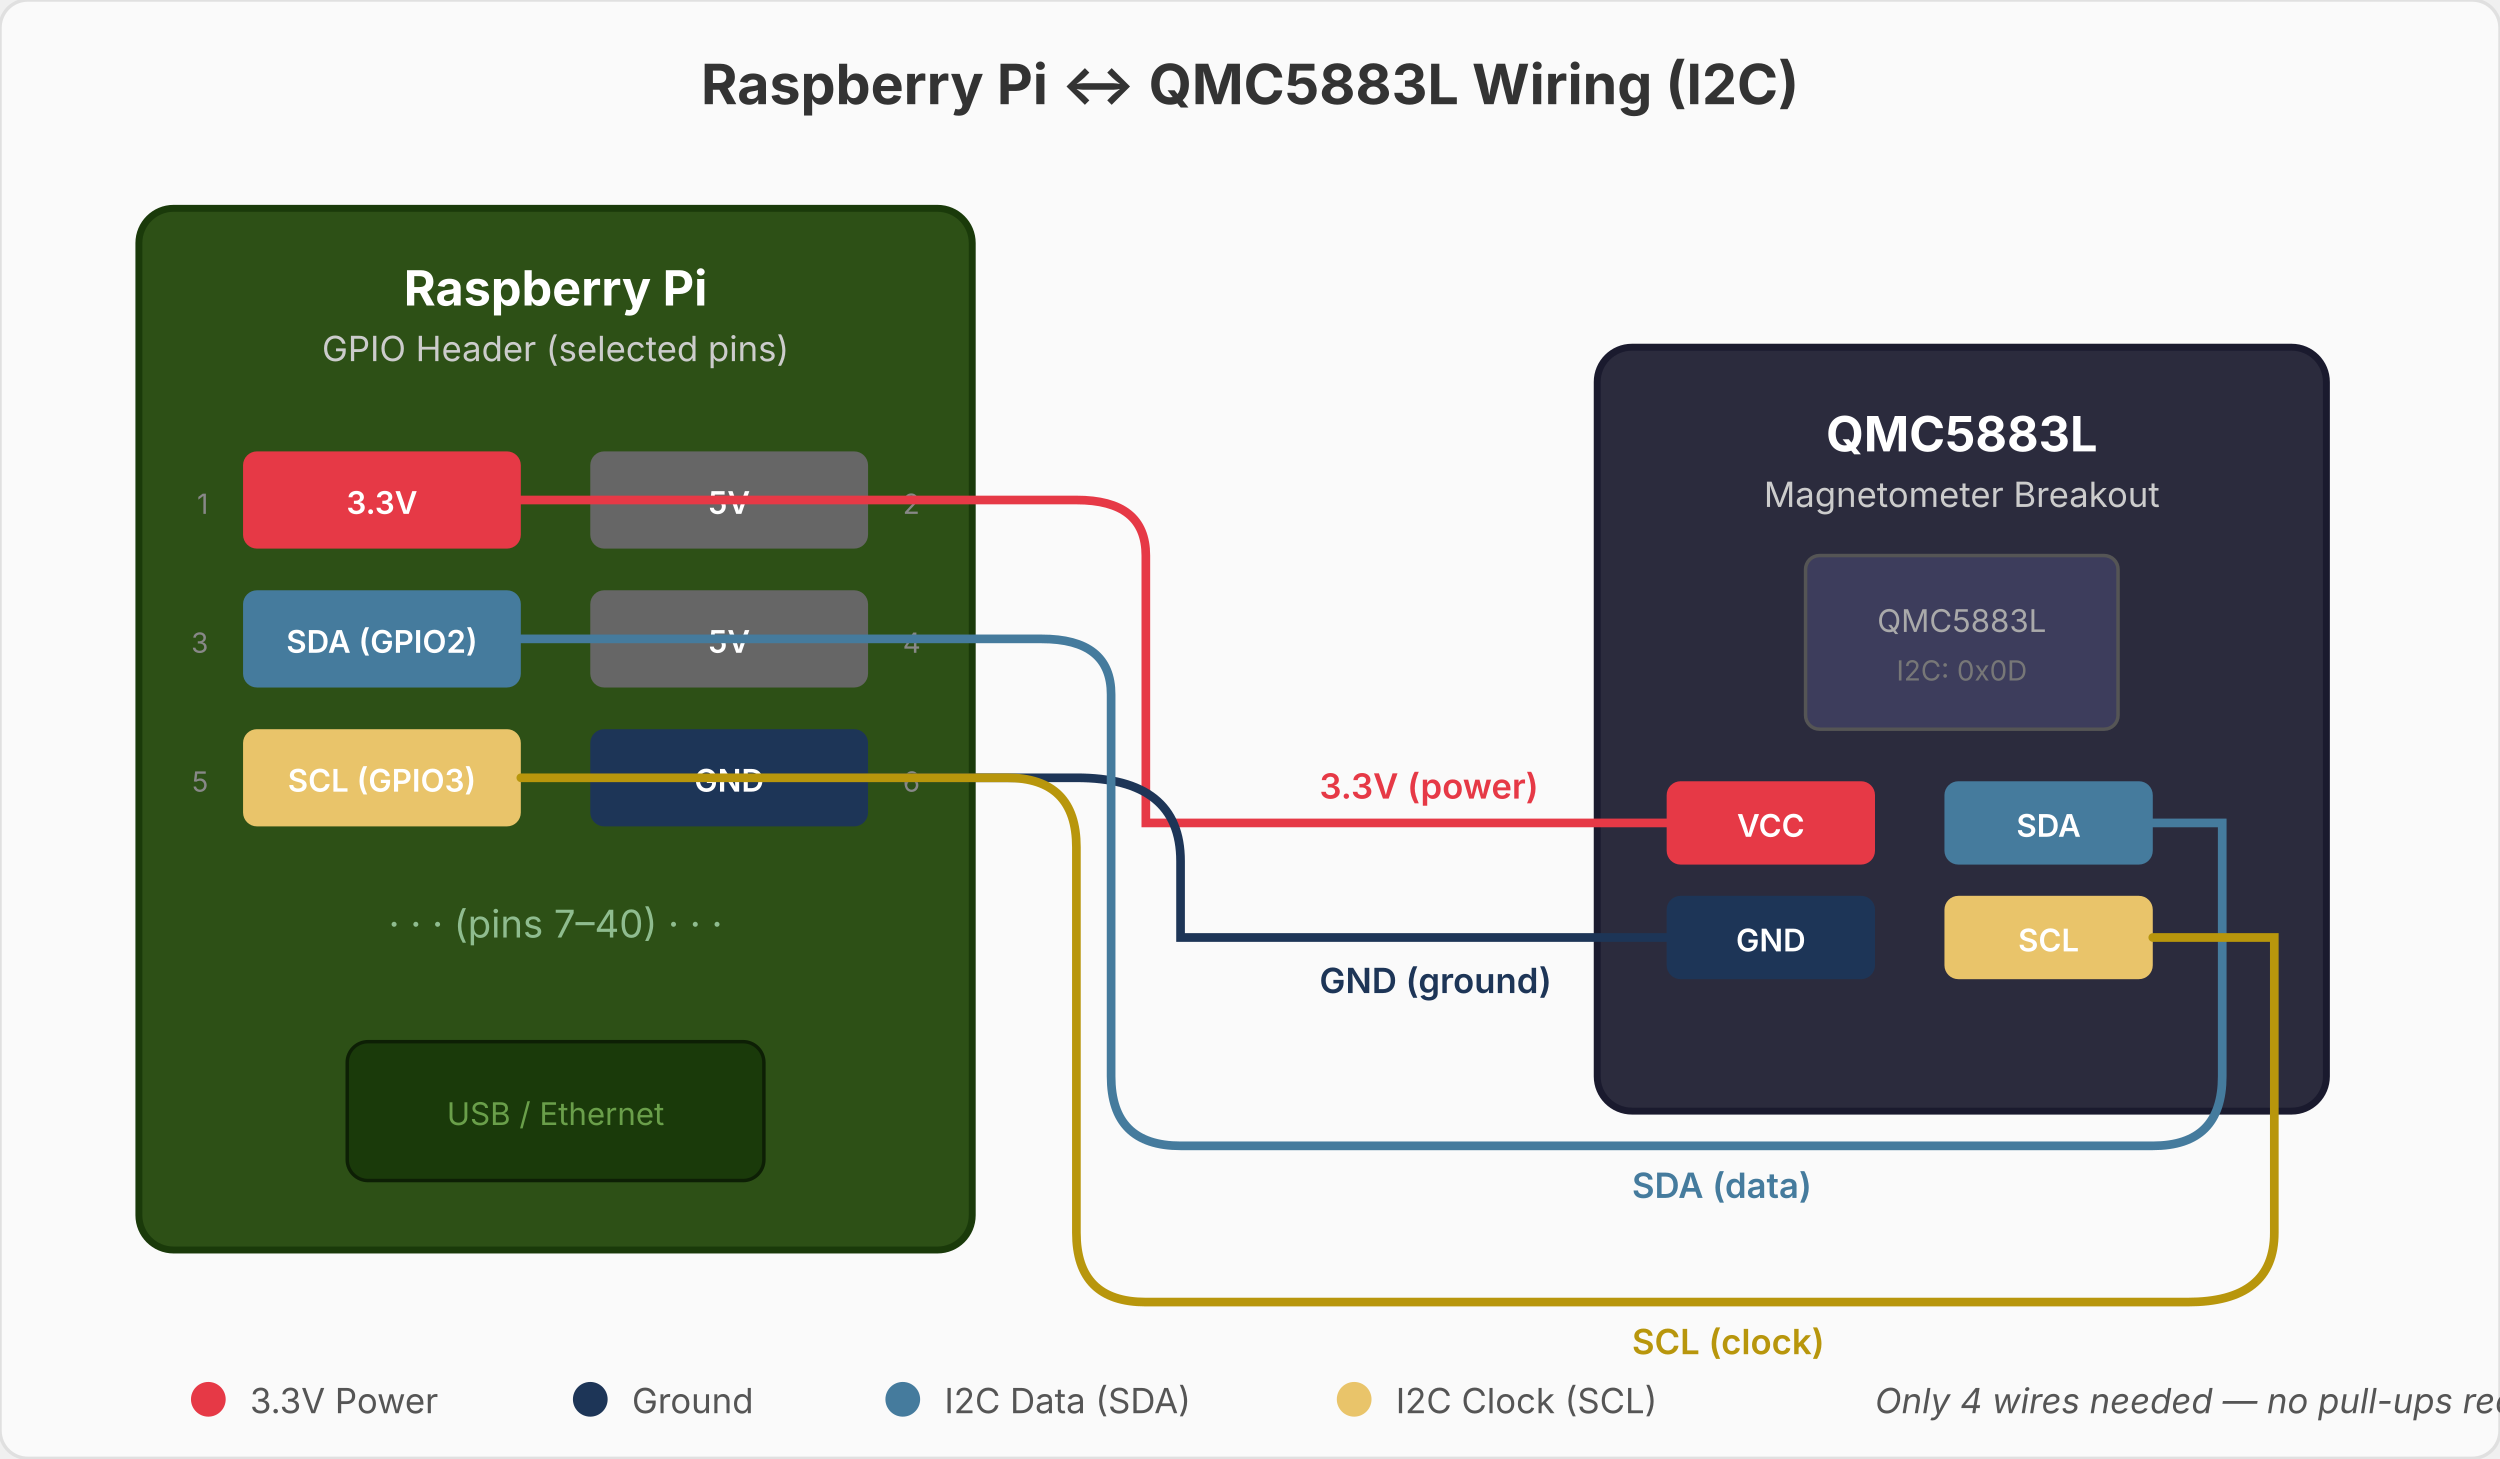
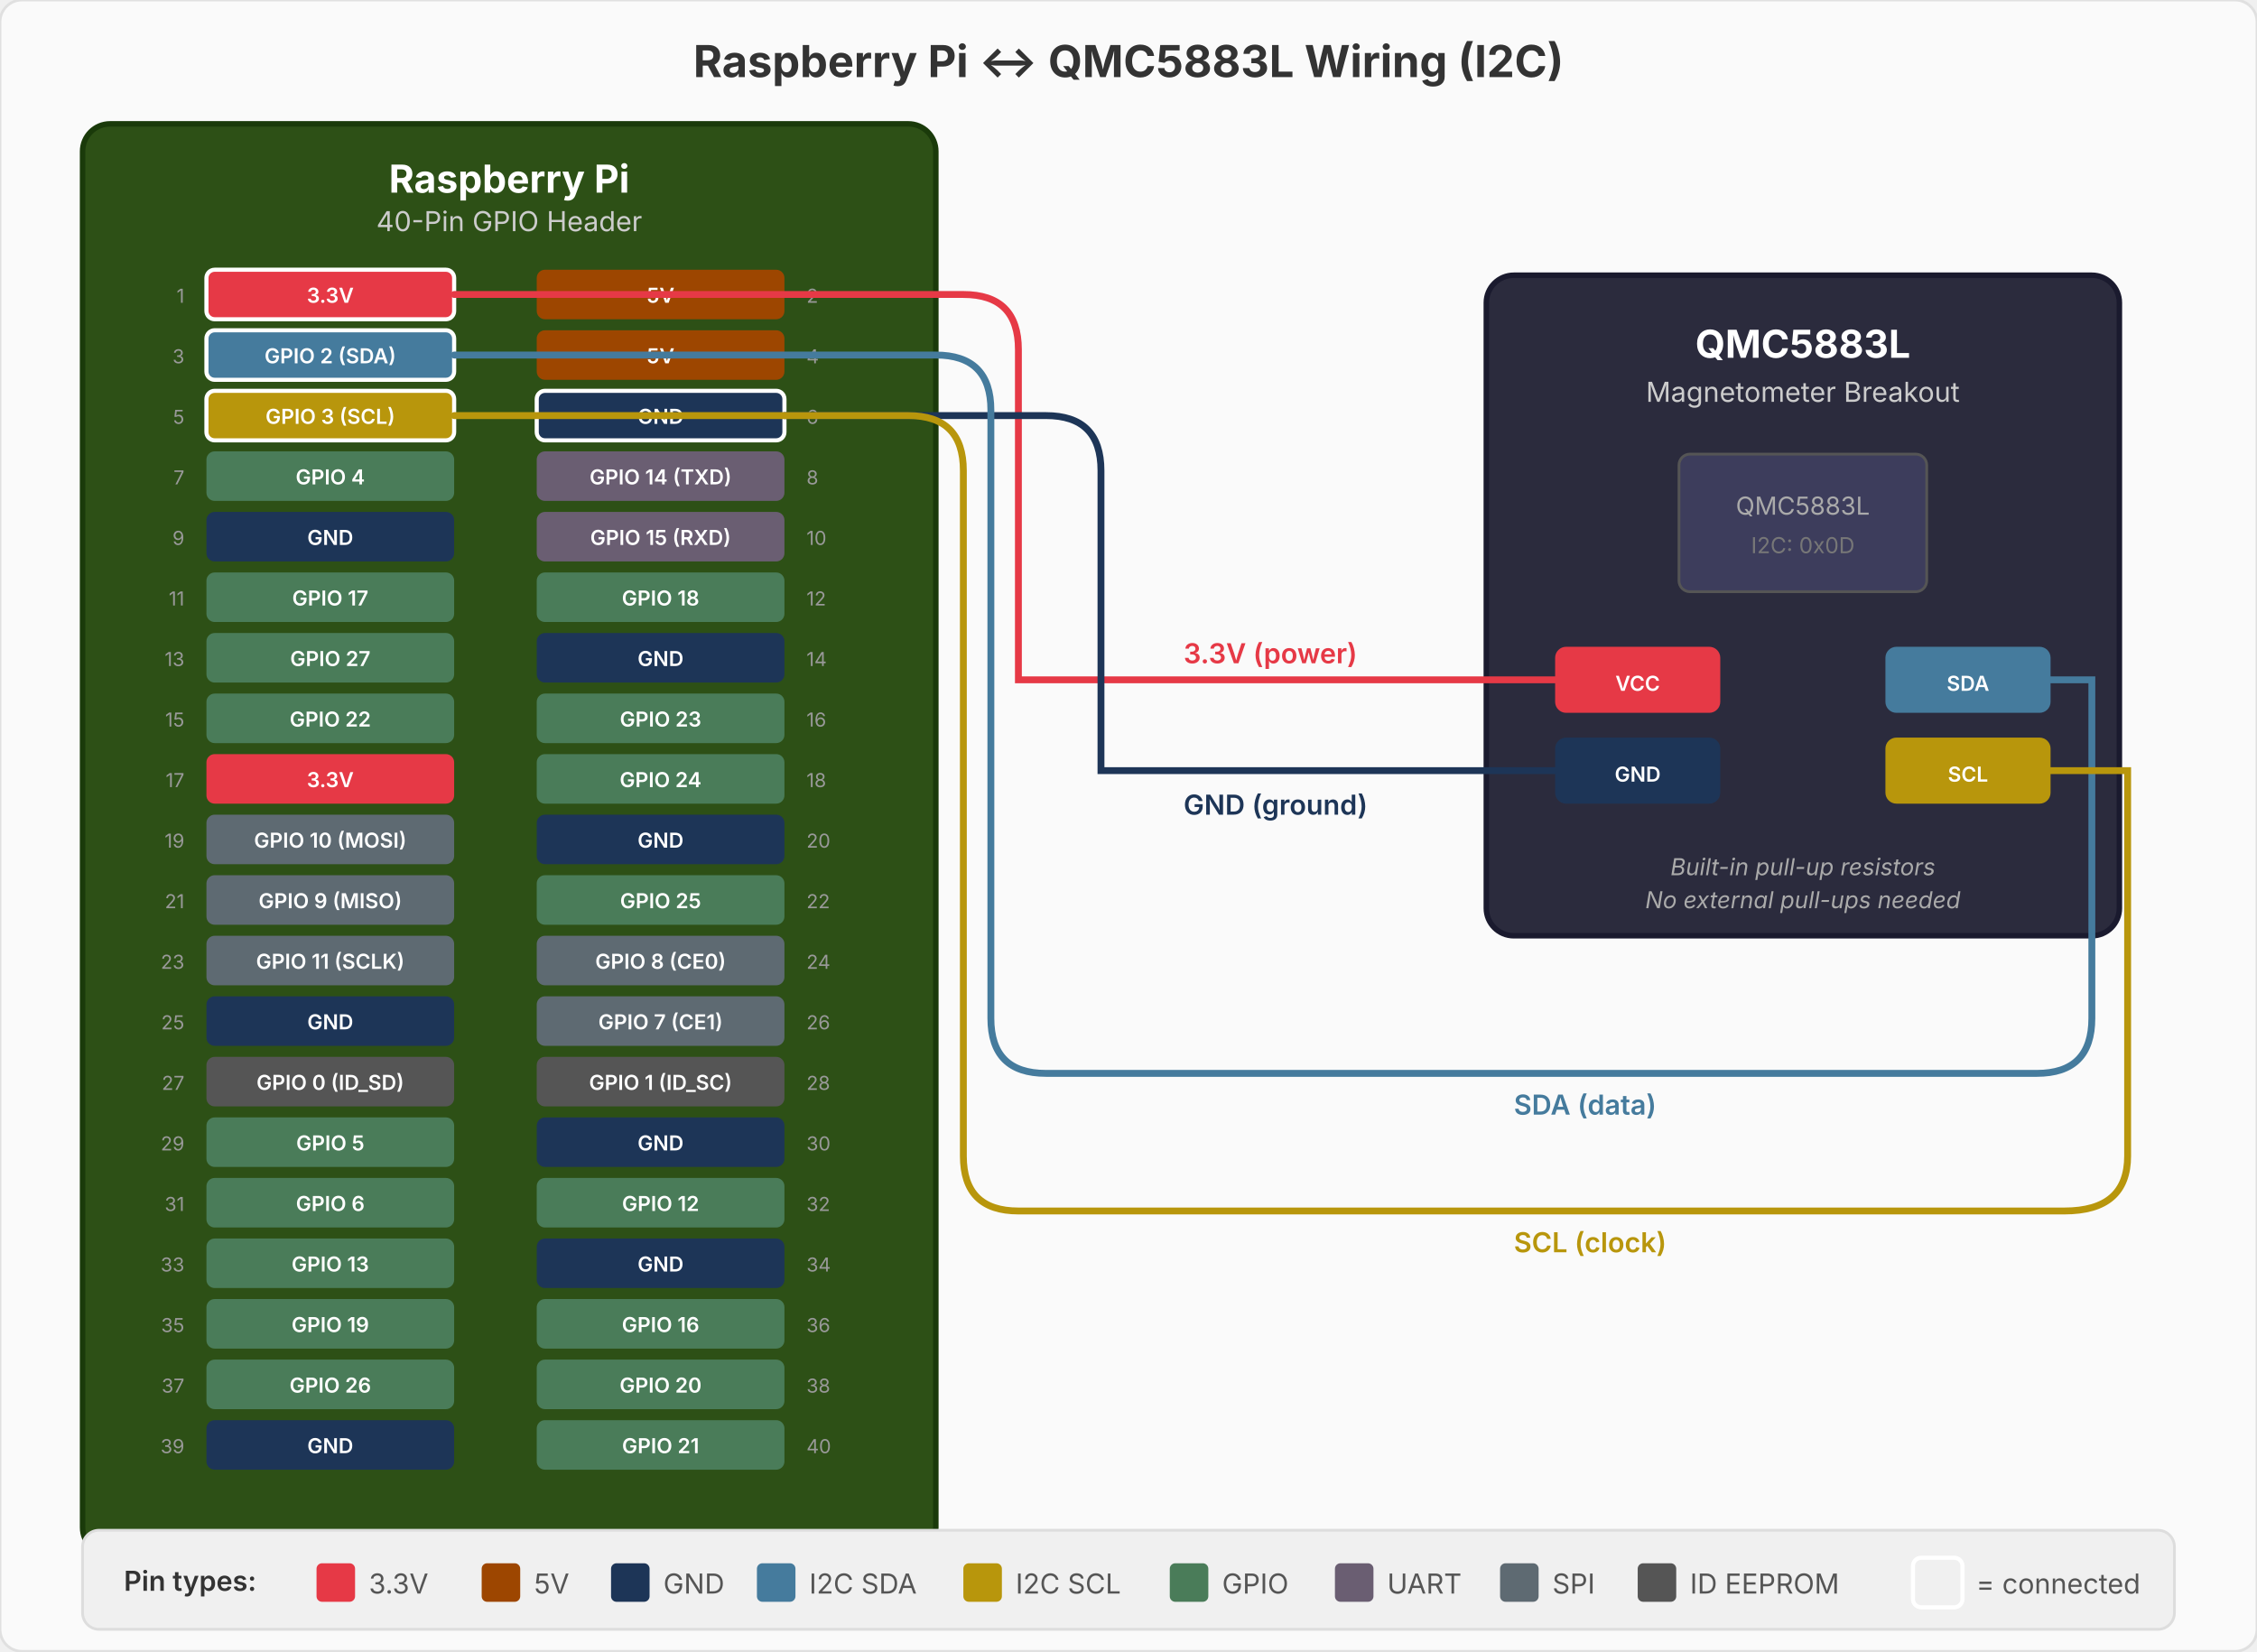
- <svg xmlns="http://www.w3.org/2000/svg" viewBox="0 0 720 420" font-family="system-ui, -apple-system, 'Segoe UI', sans-serif">
+ <svg xmlns="http://www.w3.org/2000/svg" viewBox="0 0 820 600" font-family="system-ui, -apple-system, 'Segoe UI', sans-serif">
  <defs>
    <style>
-       .label { font-size: 11px; fill: #333; }
-       .pin-label { font-size: 9px; fill: #fff; font-weight: 600; }
-       .pin-num { font-size: 8px; fill: #888; }
+       .pin-label { font-size: 7.5px; fill: #fff; font-weight: 600; }
+       .pin-num { font-size: 7px; fill: #999; }
      .board-label { font-size: 14px; font-weight: 700; fill: #fff; }
      .sub-label { font-size: 10px; fill: #ccc; }
      .wire-label { font-size: 10px; font-weight: 600; }
      .legend-text { font-size: 10px; fill: #555; }
+       .pin-3v3 { fill: #e63946; }
+       .pin-5v { fill: #9d4600; }
+       .pin-gnd { fill: #1d3557; }
+       .pin-gpio { fill: #4a7c59; }
+       .pin-sda { fill: #457b9d; }
+       .pin-scl { fill: #b8960c; }
+       .pin-uart { fill: #6a5e72; }
+       .pin-spi { fill: #5e6a72; }
+       .pin-id { fill: #555; }
+       .pin-highlight { stroke: #fff; stroke-width: 1.5; }
    </style>
  </defs>
-   <rect width="720" height="420" rx="8" fill="#fafafa" stroke="#e0e0e0" stroke-width="1" />
-   <text x="360" y="30" text-anchor="middle" font-size="16" font-weight="700" fill="#333">Raspberry Pi ↔ QMC5883L Wiring (I2C)</text>
-   <rect x="40" y="60" width="240" height="300" rx="10" fill="#2d5016" stroke="#1a3a0a" stroke-width="2" />
-   <text x="160" y="88" text-anchor="middle" class="board-label">Raspberry Pi</text>
-   <text x="160" y="104" text-anchor="middle" class="sub-label">GPIO Header (selected pins)</text>
-   <rect x="70" y="130" width="80" height="28" rx="4" fill="#e63946" />
-   <text x="110" y="148" text-anchor="middle" class="pin-label">3.3V</text>
-   <text x="60" y="148" text-anchor="end" class="pin-num">1</text>
-   <rect x="170" y="130" width="80" height="28" rx="4" fill="#666" />
-   <text x="210" y="148" text-anchor="middle" class="pin-label">5V</text>
-   <text x="260" y="148" text-anchor="start" class="pin-num">2</text>
-   <rect x="70" y="170" width="80" height="28" rx="4" fill="#457b9d" />
-   <text x="110" y="188" text-anchor="middle" class="pin-label">SDA (GPIO2)</text>
-   <text x="60" y="188" text-anchor="end" class="pin-num">3</text>
-   <rect x="170" y="170" width="80" height="28" rx="4" fill="#666" />
-   <text x="210" y="188" text-anchor="middle" class="pin-label">5V</text>
-   <text x="260" y="188" text-anchor="start" class="pin-num">4</text>
-   <rect x="70" y="210" width="80" height="28" rx="4" fill="#e9c46a" />
-   <text x="110" y="228" text-anchor="middle" class="pin-label">SCL (GPIO3)</text>
-   <text x="60" y="228" text-anchor="end" class="pin-num">5</text>
-   <rect x="170" y="210" width="80" height="28" rx="4" fill="#1d3557" />
-   <text x="210" y="228" text-anchor="middle" class="pin-label">GND</text>
-   <text x="260" y="228" text-anchor="start" class="pin-num">6</text>
-   <text x="160" y="270" text-anchor="middle" font-size="11" fill="#8fbc8f">· · ·  (pins 7–40)  · · ·</text>
-   <rect x="100" y="300" width="120" height="40" rx="6" fill="#1a3a0a" stroke="#0d1f05" stroke-width="1" />
-   <text x="160" y="324" text-anchor="middle" font-size="9" fill="#6a9f4a">USB / Ethernet</text>
-   <rect x="460" y="100" width="210" height="220" rx="10" fill="#2b2b3d" stroke="#1a1a2e" stroke-width="2" />
-   <text x="565" y="130" text-anchor="middle" class="board-label">QMC5883L</text>
-   <text x="565" y="146" text-anchor="middle" class="sub-label">Magnetometer Breakout</text>
-   <rect x="520" y="160" width="90" height="50" rx="4" fill="#3d3d5c" stroke="#555" stroke-width="1" />
-   <text x="565" y="182" text-anchor="middle" font-size="9" fill="#aaa">QMC5883L</text>
-   <text x="565" y="196" text-anchor="middle" font-size="8" fill="#777">I2C: 0x0D</text>
-   <rect x="480" y="225" width="60" height="24" rx="4" fill="#e63946" />
-   <text x="510" y="241" text-anchor="middle" class="pin-label">VCC</text>
-   <rect x="480" y="258" width="60" height="24" rx="4" fill="#1d3557" />
-   <text x="510" y="274" text-anchor="middle" class="pin-label">GND</text>
-   <rect x="560" y="225" width="60" height="24" rx="4" fill="#457b9d" />
-   <text x="590" y="241" text-anchor="middle" class="pin-label">SDA</text>
-   <rect x="560" y="258" width="60" height="24" rx="4" fill="#e9c46a" />
-   <text x="590" y="274" text-anchor="middle" class="pin-label">SCL</text>
-   <path d="M 150 144 L 310 144 Q 330 144 330 160 L 330 237 L 480 237" fill="none" stroke="#e63946" stroke-width="2.5" stroke-linecap="round" />
-   <text x="380" y="230" class="wire-label" fill="#e63946">3.3V (power)</text>
-   <path d="M 250 224 L 310 224 Q 340 224 340 248 L 340 270 L 480 270" fill="none" stroke="#1d3557" stroke-width="2.5" stroke-linecap="round" />
-   <text x="380" y="286" class="wire-label" fill="#1d3557">GND (ground)</text>
-   <path d="M 150 184 L 300 184 Q 320 184 320 200 L 320 310 Q 320 330 340 330 L 620 330 Q 640 330 640 310 L 640 237 L 620 237" fill="none" stroke="#457b9d" stroke-width="2.5" stroke-linecap="round" />
-   <text x="470" y="345" class="wire-label" fill="#457b9d">SDA (data)</text>
-   <path d="M 150 224 L 290 224 Q 310 224 310 244 L 310 355 Q 310 375 330 375 L 630 375 Q 655 375 655 355 L 655 270 L 620 270" fill="none" stroke="#b8960c" stroke-width="2.5" stroke-linecap="round" />
-   <text x="470" y="390" class="wire-label" fill="#b8960c">SCL (clock)</text>
-   <rect x="40" y="390" width="640" height="24" rx="4" fill="none" />
-   <circle cx="60" cy="403" r="5" fill="#e63946" />
-   <text x="72" y="407" class="legend-text">3.3V Power</text>
-   <circle cx="170" cy="403" r="5" fill="#1d3557" />
-   <text x="182" y="407" class="legend-text">Ground</text>
-   <circle cx="260" cy="403" r="5" fill="#457b9d" />
-   <text x="272" y="407" class="legend-text">I2C Data (SDA)</text>
-   <circle cx="390" cy="403" r="5" fill="#e9c46a" />
-   <text x="402" y="407" class="legend-text">I2C Clock (SCL)</text>
-   <text x="540" y="407" class="legend-text" font-style="italic">Only 4 wires needed — no pull-ups required (breakout has them)</text>
+   <rect width="820" height="600" rx="8" fill="#fafafa" stroke="#e0e0e0" stroke-width="1" />
+   <text x="410" y="28" text-anchor="middle" font-size="16" font-weight="700" fill="#333">Raspberry Pi ↔ QMC5883L Wiring (I2C)</text>
+   <rect x="30" y="45" width="310" height="520" rx="10" fill="#2d5016" stroke="#1a3a0a" stroke-width="2" />
+   <text x="185" y="70" text-anchor="middle" class="board-label">Raspberry Pi</text>
+   <text x="185" y="84" text-anchor="middle" class="sub-label">40-Pin GPIO Header</text>
+   <rect x="75" y="98" width="90" height="18" rx="3" class="pin-3v3 pin-highlight" />
+   <text x="120" y="110" text-anchor="middle" class="pin-label">3.3V</text>
+   <text x="67" y="110" text-anchor="end" class="pin-num">1</text>
+   <rect x="195" y="98" width="90" height="18" rx="3" class="pin-5v" />
+   <text x="240" y="110" text-anchor="middle" class="pin-label">5V</text>
+   <text x="293" y="110" text-anchor="start" class="pin-num">2</text>
+   <rect x="75" y="120" width="90" height="18" rx="3" class="pin-sda pin-highlight" />
+   <text x="120" y="132" text-anchor="middle" class="pin-label">GPIO 2 (SDA)</text>
+   <text x="67" y="132" text-anchor="end" class="pin-num">3</text>
+   <rect x="195" y="120" width="90" height="18" rx="3" class="pin-5v" />
+   <text x="240" y="132" text-anchor="middle" class="pin-label">5V</text>
+   <text x="293" y="132" text-anchor="start" class="pin-num">4</text>
+   <rect x="75" y="142" width="90" height="18" rx="3" class="pin-scl pin-highlight" />
+   <text x="120" y="154" text-anchor="middle" class="pin-label">GPIO 3 (SCL)</text>
+   <text x="67" y="154" text-anchor="end" class="pin-num">5</text>
+   <rect x="195" y="142" width="90" height="18" rx="3" class="pin-gnd pin-highlight" />
+   <text x="240" y="154" text-anchor="middle" class="pin-label">GND</text>
+   <text x="293" y="154" text-anchor="start" class="pin-num">6</text>
+   <rect x="75" y="164" width="90" height="18" rx="3" class="pin-gpio" />
+   <text x="120" y="176" text-anchor="middle" class="pin-label">GPIO 4</text>
+   <text x="67" y="176" text-anchor="end" class="pin-num">7</text>
+   <rect x="195" y="164" width="90" height="18" rx="3" class="pin-uart" />
+   <text x="240" y="176" text-anchor="middle" class="pin-label">GPIO 14 (TXD)</text>
+   <text x="293" y="176" text-anchor="start" class="pin-num">8</text>
+   <rect x="75" y="186" width="90" height="18" rx="3" class="pin-gnd" />
+   <text x="120" y="198" text-anchor="middle" class="pin-label">GND</text>
+   <text x="67" y="198" text-anchor="end" class="pin-num">9</text>
+   <rect x="195" y="186" width="90" height="18" rx="3" class="pin-uart" />
+   <text x="240" y="198" text-anchor="middle" class="pin-label">GPIO 15 (RXD)</text>
+   <text x="293" y="198" text-anchor="start" class="pin-num">10</text>
+   <rect x="75" y="208" width="90" height="18" rx="3" class="pin-gpio" />
+   <text x="120" y="220" text-anchor="middle" class="pin-label">GPIO 17</text>
+   <text x="67" y="220" text-anchor="end" class="pin-num">11</text>
+   <rect x="195" y="208" width="90" height="18" rx="3" class="pin-gpio" />
+   <text x="240" y="220" text-anchor="middle" class="pin-label">GPIO 18</text>
+   <text x="293" y="220" text-anchor="start" class="pin-num">12</text>
+   <rect x="75" y="230" width="90" height="18" rx="3" class="pin-gpio" />
+   <text x="120" y="242" text-anchor="middle" class="pin-label">GPIO 27</text>
+   <text x="67" y="242" text-anchor="end" class="pin-num">13</text>
+   <rect x="195" y="230" width="90" height="18" rx="3" class="pin-gnd" />
+   <text x="240" y="242" text-anchor="middle" class="pin-label">GND</text>
+   <text x="293" y="242" text-anchor="start" class="pin-num">14</text>
+   <rect x="75" y="252" width="90" height="18" rx="3" class="pin-gpio" />
+   <text x="120" y="264" text-anchor="middle" class="pin-label">GPIO 22</text>
+   <text x="67" y="264" text-anchor="end" class="pin-num">15</text>
+   <rect x="195" y="252" width="90" height="18" rx="3" class="pin-gpio" />
+   <text x="240" y="264" text-anchor="middle" class="pin-label">GPIO 23</text>
+   <text x="293" y="264" text-anchor="start" class="pin-num">16</text>
+   <rect x="75" y="274" width="90" height="18" rx="3" class="pin-3v3" />
+   <text x="120" y="286" text-anchor="middle" class="pin-label">3.3V</text>
+   <text x="67" y="286" text-anchor="end" class="pin-num">17</text>
+   <rect x="195" y="274" width="90" height="18" rx="3" class="pin-gpio" />
+   <text x="240" y="286" text-anchor="middle" class="pin-label">GPIO 24</text>
+   <text x="293" y="286" text-anchor="start" class="pin-num">18</text>
+   <rect x="75" y="296" width="90" height="18" rx="3" class="pin-spi" />
+   <text x="120" y="308" text-anchor="middle" class="pin-label">GPIO 10 (MOSI)</text>
+   <text x="67" y="308" text-anchor="end" class="pin-num">19</text>
+   <rect x="195" y="296" width="90" height="18" rx="3" class="pin-gnd" />
+   <text x="240" y="308" text-anchor="middle" class="pin-label">GND</text>
+   <text x="293" y="308" text-anchor="start" class="pin-num">20</text>
+   <rect x="75" y="318" width="90" height="18" rx="3" class="pin-spi" />
+   <text x="120" y="330" text-anchor="middle" class="pin-label">GPIO 9 (MISO)</text>
+   <text x="67" y="330" text-anchor="end" class="pin-num">21</text>
+   <rect x="195" y="318" width="90" height="18" rx="3" class="pin-gpio" />
+   <text x="240" y="330" text-anchor="middle" class="pin-label">GPIO 25</text>
+   <text x="293" y="330" text-anchor="start" class="pin-num">22</text>
+   <rect x="75" y="340" width="90" height="18" rx="3" class="pin-spi" />
+   <text x="120" y="352" text-anchor="middle" class="pin-label">GPIO 11 (SCLK)</text>
+   <text x="67" y="352" text-anchor="end" class="pin-num">23</text>
+   <rect x="195" y="340" width="90" height="18" rx="3" class="pin-spi" />
+   <text x="240" y="352" text-anchor="middle" class="pin-label">GPIO 8 (CE0)</text>
+   <text x="293" y="352" text-anchor="start" class="pin-num">24</text>
+   <rect x="75" y="362" width="90" height="18" rx="3" class="pin-gnd" />
+   <text x="120" y="374" text-anchor="middle" class="pin-label">GND</text>
+   <text x="67" y="374" text-anchor="end" class="pin-num">25</text>
+   <rect x="195" y="362" width="90" height="18" rx="3" class="pin-spi" />
+   <text x="240" y="374" text-anchor="middle" class="pin-label">GPIO 7 (CE1)</text>
+   <text x="293" y="374" text-anchor="start" class="pin-num">26</text>
+   <rect x="75" y="384" width="90" height="18" rx="3" class="pin-id" />
+   <text x="120" y="396" text-anchor="middle" class="pin-label">GPIO 0 (ID_SD)</text>
+   <text x="67" y="396" text-anchor="end" class="pin-num">27</text>
+   <rect x="195" y="384" width="90" height="18" rx="3" class="pin-id" />
+   <text x="240" y="396" text-anchor="middle" class="pin-label">GPIO 1 (ID_SC)</text>
+   <text x="293" y="396" text-anchor="start" class="pin-num">28</text>
+   <rect x="75" y="406" width="90" height="18" rx="3" class="pin-gpio" />
+   <text x="120" y="418" text-anchor="middle" class="pin-label">GPIO 5</text>
+   <text x="67" y="418" text-anchor="end" class="pin-num">29</text>
+   <rect x="195" y="406" width="90" height="18" rx="3" class="pin-gnd" />
+   <text x="240" y="418" text-anchor="middle" class="pin-label">GND</text>
+   <text x="293" y="418" text-anchor="start" class="pin-num">30</text>
+   <rect x="75" y="428" width="90" height="18" rx="3" class="pin-gpio" />
+   <text x="120" y="440" text-anchor="middle" class="pin-label">GPIO 6</text>
+   <text x="67" y="440" text-anchor="end" class="pin-num">31</text>
+   <rect x="195" y="428" width="90" height="18" rx="3" class="pin-gpio" />
+   <text x="240" y="440" text-anchor="middle" class="pin-label">GPIO 12</text>
+   <text x="293" y="440" text-anchor="start" class="pin-num">32</text>
+   <rect x="75" y="450" width="90" height="18" rx="3" class="pin-gpio" />
+   <text x="120" y="462" text-anchor="middle" class="pin-label">GPIO 13</text>
+   <text x="67" y="462" text-anchor="end" class="pin-num">33</text>
+   <rect x="195" y="450" width="90" height="18" rx="3" class="pin-gnd" />
+   <text x="240" y="462" text-anchor="middle" class="pin-label">GND</text>
+   <text x="293" y="462" text-anchor="start" class="pin-num">34</text>
+   <rect x="75" y="472" width="90" height="18" rx="3" class="pin-gpio" />
+   <text x="120" y="484" text-anchor="middle" class="pin-label">GPIO 19</text>
+   <text x="67" y="484" text-anchor="end" class="pin-num">35</text>
+   <rect x="195" y="472" width="90" height="18" rx="3" class="pin-gpio" />
+   <text x="240" y="484" text-anchor="middle" class="pin-label">GPIO 16</text>
+   <text x="293" y="484" text-anchor="start" class="pin-num">36</text>
+   <rect x="75" y="494" width="90" height="18" rx="3" class="pin-gpio" />
+   <text x="120" y="506" text-anchor="middle" class="pin-label">GPIO 26</text>
+   <text x="67" y="506" text-anchor="end" class="pin-num">37</text>
+   <rect x="195" y="494" width="90" height="18" rx="3" class="pin-gpio" />
+   <text x="240" y="506" text-anchor="middle" class="pin-label">GPIO 20</text>
+   <text x="293" y="506" text-anchor="start" class="pin-num">38</text>
+   <rect x="75" y="516" width="90" height="18" rx="3" class="pin-gnd" />
+   <text x="120" y="528" text-anchor="middle" class="pin-label">GND</text>
+   <text x="67" y="528" text-anchor="end" class="pin-num">39</text>
+   <rect x="195" y="516" width="90" height="18" rx="3" class="pin-gpio" />
+   <text x="240" y="528" text-anchor="middle" class="pin-label">GPIO 21</text>
+   <text x="293" y="528" text-anchor="start" class="pin-num">40</text>
+   <rect x="540" y="100" width="230" height="240" rx="10" fill="#2b2b3d" stroke="#1a1a2e" stroke-width="2" />
+   <text x="655" y="130" text-anchor="middle" class="board-label">QMC5883L</text>
+   <text x="655" y="146" text-anchor="middle" class="sub-label">Magnetometer Breakout</text>
+   <rect x="610" y="165" width="90" height="50" rx="4" fill="#3d3d5c" stroke="#555" stroke-width="1" />
+   <text x="655" y="187" text-anchor="middle" font-size="9" fill="#aaa">QMC5883L</text>
+   <text x="655" y="201" text-anchor="middle" font-size="8" fill="#777">I2C: 0x0D</text>
+   <rect x="565" y="235" width="60" height="24" rx="4" class="pin-3v3" />
+   <text x="595" y="251" text-anchor="middle" class="pin-label">VCC</text>
+   <rect x="565" y="268" width="60" height="24" rx="4" class="pin-gnd" />
+   <text x="595" y="284" text-anchor="middle" class="pin-label">GND</text>
+   <rect x="685" y="235" width="60" height="24" rx="4" class="pin-sda" />
+   <text x="715" y="251" text-anchor="middle" class="pin-label">SDA</text>
+   <rect x="685" y="268" width="60" height="24" rx="4" class="pin-scl" />
+   <text x="715" y="284" text-anchor="middle" class="pin-label">SCL</text>
+   <text x="655" y="318" text-anchor="middle" font-size="8.5" fill="#aaa" font-style="italic">Built-in pull-up resistors</text>
+   <text x="655" y="330" text-anchor="middle" font-size="8.5" fill="#aaa" font-style="italic">No external pull-ups needed</text>
+   <path d="M 165 107 L 350 107 Q 370 107 370 127 L 370 247 L 565 247" fill="none" stroke="#e63946" stroke-width="2.5" stroke-linecap="round" />
+   <text x="430" y="241" class="wire-label" fill="#e63946">3.3V (power)</text>
+   <path d="M 285 151 L 380 151 Q 400 151 400 171 L 400 280 L 565 280" fill="none" stroke="#1d3557" stroke-width="2.5" stroke-linecap="round" />
+   <text x="430" y="296" class="wire-label" fill="#1d3557">GND (ground)</text>
+   <path d="M 165 129 L 340 129 Q 360 129 360 149 L 360 370 Q 360 390 380 390 L 740 390 Q 760 390 760 370 L 760 247 L 745 247" fill="none" stroke="#457b9d" stroke-width="2.5" stroke-linecap="round" />
+   <text x="550" y="405" class="wire-label" fill="#457b9d">SDA (data)</text>
+   <path d="M 165 151 L 330 151 Q 350 151 350 171 L 350 420 Q 350 440 370 440 L 750 440 Q 773 440 773 420 L 773 280 L 745 280" fill="none" stroke="#b8960c" stroke-width="2.5" stroke-linecap="round" />
+   <text x="550" y="455" class="wire-label" fill="#b8960c">SCL (clock)</text>
+   <rect x="30" y="556" width="760" height="36" rx="6" fill="#f0f0f0" stroke="#ddd" stroke-width="1" />
+   <text x="45" y="578" font-size="10" font-weight="600" fill="#333">Pin types:</text>
+   <rect x="115" y="568" width="14" height="14" rx="2" class="pin-3v3" />
+   <text x="134" y="579" class="legend-text">3.3V</text>
+   <rect x="175" y="568" width="14" height="14" rx="2" class="pin-5v" />
+   <text x="194" y="579" class="legend-text">5V</text>
+   <rect x="222" y="568" width="14" height="14" rx="2" class="pin-gnd" />
+   <text x="241" y="579" class="legend-text">GND</text>
+   <rect x="275" y="568" width="14" height="14" rx="2" class="pin-sda" />
+   <text x="294" y="579" class="legend-text">I2C SDA</text>
+   <rect x="350" y="568" width="14" height="14" rx="2" class="pin-scl" />
+   <text x="369" y="579" class="legend-text">I2C SCL</text>
+   <rect x="425" y="568" width="14" height="14" rx="2" class="pin-gpio" />
+   <text x="444" y="579" class="legend-text">GPIO</text>
+   <rect x="485" y="568" width="14" height="14" rx="2" class="pin-uart" />
+   <text x="504" y="579" class="legend-text">UART</text>
+   <rect x="545" y="568" width="14" height="14" rx="2" class="pin-spi" />
+   <text x="564" y="579" class="legend-text">SPI</text>
+   <rect x="595" y="568" width="14" height="14" rx="2" class="pin-id" />
+   <text x="614" y="579" class="legend-text">ID EEPROM</text>
+   <rect x="695" y="566" width="18" height="18" rx="3" fill="none" stroke="#fff" stroke-width="1.5" />
+   <text x="718" y="579" class="legend-text">= connected</text>
</svg>
